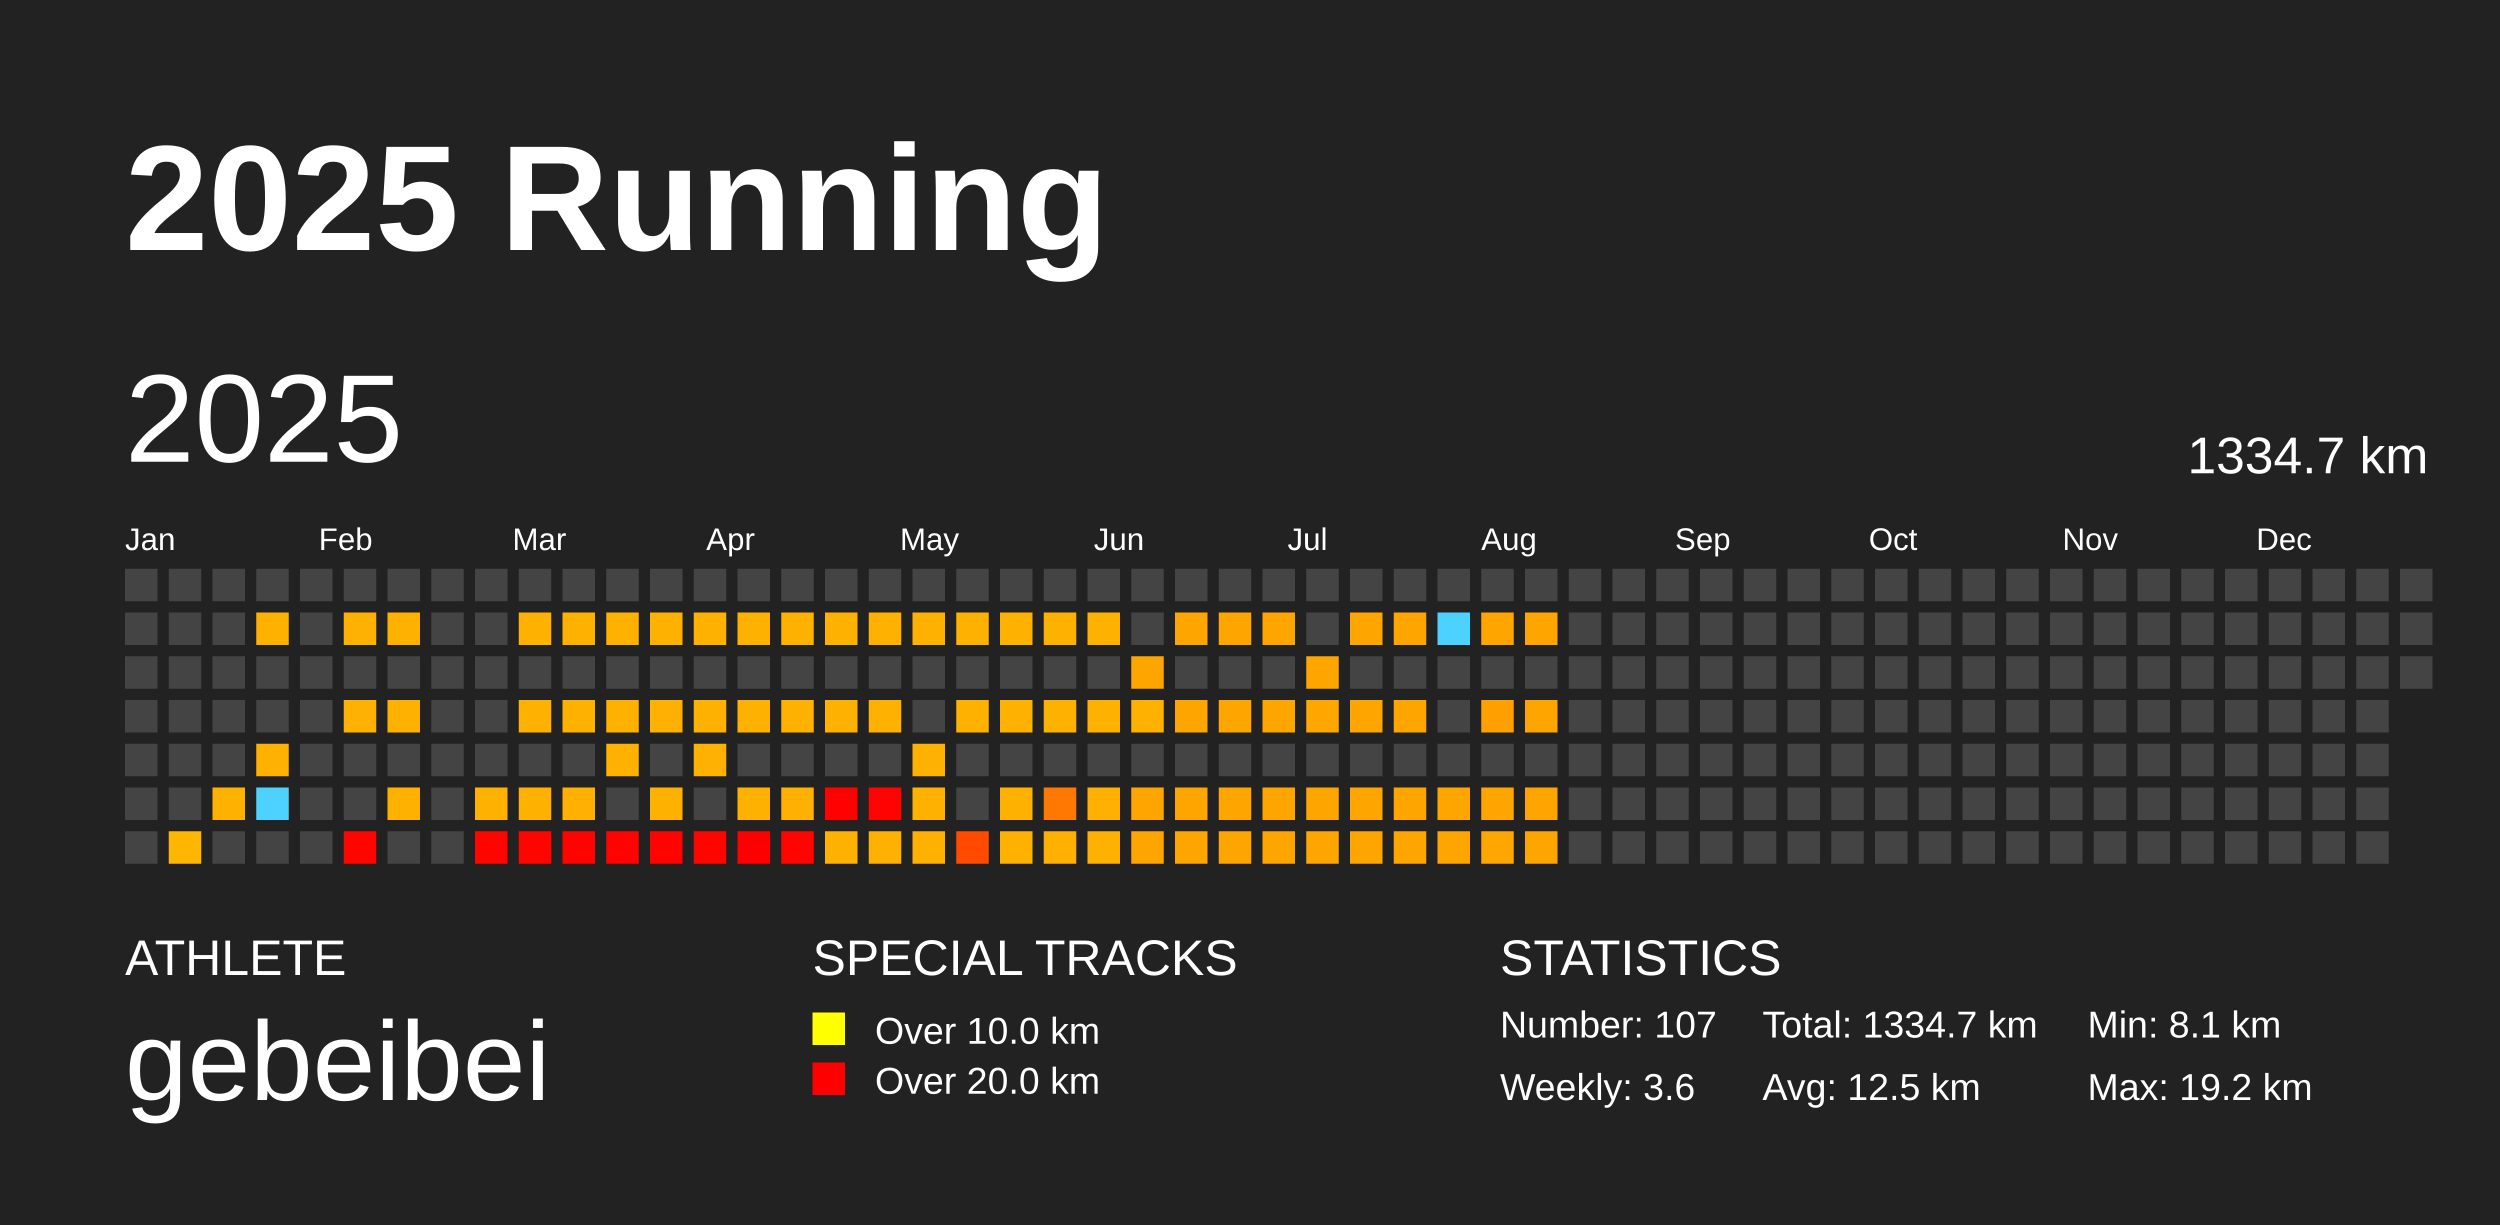
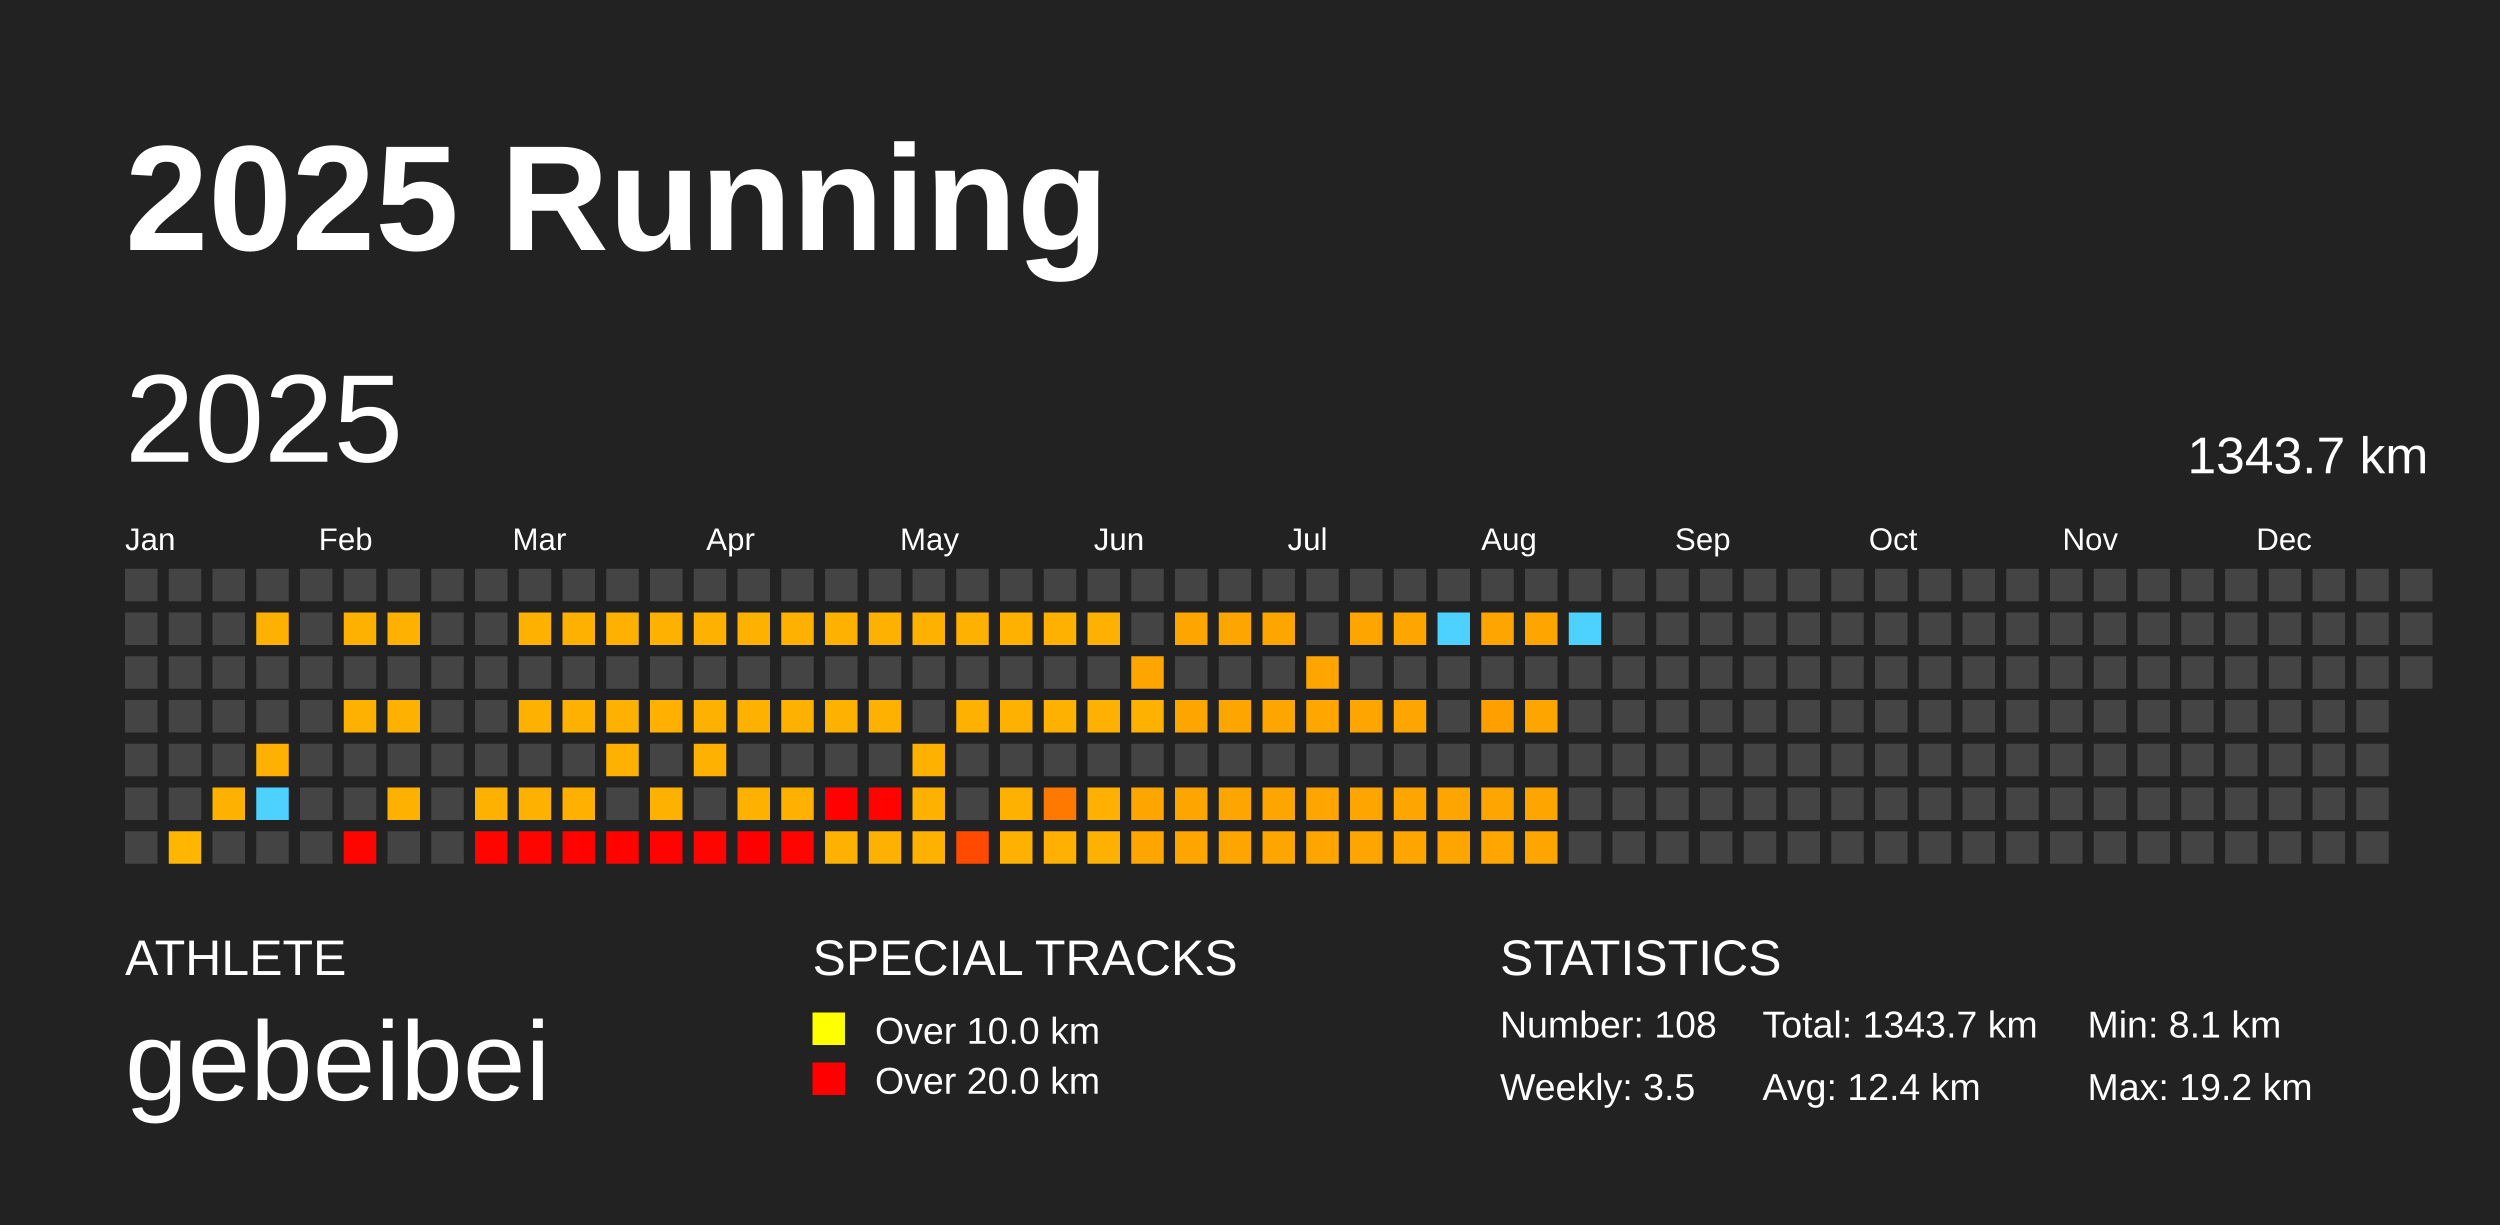
<svg xmlns="http://www.w3.org/2000/svg" baseProfile="full" height="98mm" version="1.1" viewBox="0,0,200,98" width="200mm">
  <defs />
  <rect fill="#222222" height="98" width="200" x="0" y="0" />
  <text fill="#FFFFFF" style="font-size:12px; font-family:Arial; font-weight:bold;" x="10" y="20">2025 Running</text>
  <text fill="#FFFFFF" style="font-size:4px; font-family:Arial" x="10" y="78">ATHLETE</text>
  <text fill="#FFFFFF" style="font-size:9px; font-family:Arial" x="10" y="88">gebeibei</text>
  <text fill="#FFFFFF" style="font-size:4px; font-family:Arial" x="65" y="78">SPECIAL TRACKS</text>
  <rect fill="yellow" height="2.6" width="2.6" x="65" y="81" />
  <text fill="#FFFFFF" style="font-size:3px; font-family:Arial" x="70" y="83.5">Over 10.0 km</text>
  <rect fill="red" height="2.6" width="2.6" x="65" y="85" />
  <text fill="#FFFFFF" style="font-size:3px; font-family:Arial" x="70" y="87.5">Over 20.0 km</text>
  <text fill="#FFFFFF" style="font-size:4px; font-family:Arial" x="120" y="78">STATISTICS</text>
-   <text fill="#FFFFFF" style="font-size:3px; font-family:Arial" x="120" y="83">Number: 107</text>
-   <text fill="#FFFFFF" style="font-size:3px; font-family:Arial" x="120" y="88">Weekly: 3.6</text>
-   <text fill="#FFFFFF" style="font-size:3px; font-family:Arial" x="141" y="83">Total: 1334.7 km</text>
-   <text fill="#FFFFFF" style="font-size:3px; font-family:Arial" x="141" y="88">Avg: 12.5 km</text>
+   <text fill="#FFFFFF" style="font-size:3px; font-family:Arial" x="120" y="83">Number: 108</text>
+   <text fill="#FFFFFF" style="font-size:3px; font-family:Arial" x="120" y="88">Weekly: 3.5</text>
+   <text fill="#FFFFFF" style="font-size:3px; font-family:Arial" x="141" y="83">Total: 1343.7 km</text>
+   <text fill="#FFFFFF" style="font-size:3px; font-family:Arial" x="141" y="88">Avg: 12.4 km</text>
  <text fill="#FFFFFF" style="font-size:3px; font-family:Arial" x="167" y="83">Min: 8.1 km</text>
  <text fill="#FFFFFF" style="font-size:3px; font-family:Arial" x="167" y="88">Max: 19.2 km</text>
  <text dominant-baseline="hanging" fill="#FFFFFF" style="font-size:10.0px; font-family:Arial;" x="10" y="30">2025</text>
-   <text dominant-baseline="hanging" fill="#FFFFFF" style="font-size:4.125px; font-family:Arial;" x="175" y="35">1334.7 km</text>
+   <text dominant-baseline="hanging" fill="#FFFFFF" style="font-size:4.125px; font-family:Arial;" x="175" y="35">1343.7 km</text>
  <text fill="#FFFFFF" style="font-size:2.5px; font-family:Arial" x="10.0" y="44">Jan</text>
  <text fill="#FFFFFF" style="font-size:2.5px; font-family:Arial" x="25.5" y="44">Feb</text>
  <text fill="#FFFFFF" style="font-size:2.5px; font-family:Arial" x="41.0" y="44">Mar</text>
  <text fill="#FFFFFF" style="font-size:2.5px; font-family:Arial" x="56.5" y="44">Apr</text>
  <text fill="#FFFFFF" style="font-size:2.5px; font-family:Arial" x="72.0" y="44">May</text>
  <text fill="#FFFFFF" style="font-size:2.5px; font-family:Arial" x="87.5" y="44">Jun</text>
  <text fill="#FFFFFF" style="font-size:2.5px; font-family:Arial" x="103.0" y="44">Jul</text>
  <text fill="#FFFFFF" style="font-size:2.5px; font-family:Arial" x="118.5" y="44">Aug</text>
  <text fill="#FFFFFF" style="font-size:2.5px; font-family:Arial" x="134.0" y="44">Sep</text>
  <text fill="#FFFFFF" style="font-size:2.5px; font-family:Arial" x="149.5" y="44">Oct</text>
  <text fill="#FFFFFF" style="font-size:2.5px; font-family:Arial" x="165.0" y="44">Nov</text>
  <text fill="#FFFFFF" style="font-size:2.5px; font-family:Arial" x="180.5" y="44">Dec</text>
  <rect fill="#444444" height="2.6" width="2.6" x="10.0" y="45.5" />
  <rect fill="#444444" height="2.6" width="2.6" x="10.0" y="49.0" />
  <rect fill="#444444" height="2.6" width="2.6" x="10.0" y="52.5" />
  <rect fill="#444444" height="2.6" width="2.6" x="10.0" y="56.0" />
  <rect fill="#444444" height="2.6" width="2.6" x="10.0" y="59.5" />
  <rect fill="#444444" height="2.6" width="2.6" x="10.0" y="63.0" />
  <rect fill="#444444" height="2.6" width="2.6" x="10.0" y="66.5" />
  <rect fill="#444444" height="2.6" width="2.6" x="13.5" y="45.5" />
  <rect fill="#444444" height="2.6" width="2.6" x="13.5" y="49.0" />
  <rect fill="#444444" height="2.6" width="2.6" x="13.5" y="52.5" />
  <rect fill="#444444" height="2.6" width="2.6" x="13.5" y="56.0" />
  <rect fill="#444444" height="2.6" width="2.6" x="13.5" y="59.5" />
  <rect fill="#444444" height="2.6" width="2.6" x="13.5" y="63.0" />
  <rect fill="#ffb600" height="2.6" width="2.6" x="13.5" y="66.5" />
  <rect fill="#444444" height="2.6" width="2.6" x="17.0" y="45.5" />
  <rect fill="#444444" height="2.6" width="2.6" x="17.0" y="49.0" />
  <rect fill="#444444" height="2.6" width="2.6" x="17.0" y="52.5" />
  <rect fill="#444444" height="2.6" width="2.6" x="17.0" y="56.0" />
  <rect fill="#444444" height="2.6" width="2.6" x="17.0" y="59.5" />
  <rect fill="#ffb100" height="2.6" width="2.6" x="17.0" y="63.0" />
  <rect fill="#444444" height="2.6" width="2.6" x="17.0" y="66.5" />
  <rect fill="#444444" height="2.6" width="2.6" x="20.5" y="45.5" />
  <rect fill="#ffb100" height="2.6" width="2.6" x="20.5" y="49.0" />
  <rect fill="#444444" height="2.6" width="2.6" x="20.5" y="52.5" />
  <rect fill="#444444" height="2.6" width="2.6" x="20.5" y="56.0" />
  <rect fill="#ffb100" height="2.6" width="2.6" x="20.5" y="59.5" />
  <rect fill="#4dd2ff" height="2.6" width="2.6" x="20.5" y="63.0" />
  <rect fill="#444444" height="2.6" width="2.6" x="20.5" y="66.5" />
  <rect fill="#444444" height="2.6" width="2.6" x="24.0" y="45.5" />
  <rect fill="#444444" height="2.6" width="2.6" x="24.0" y="49.0" />
  <rect fill="#444444" height="2.6" width="2.6" x="24.0" y="52.5" />
  <rect fill="#444444" height="2.6" width="2.6" x="24.0" y="56.0" />
  <rect fill="#444444" height="2.6" width="2.6" x="24.0" y="59.5" />
  <rect fill="#444444" height="2.6" width="2.6" x="24.0" y="63.0" />
  <rect fill="#444444" height="2.6" width="2.6" x="24.0" y="66.5" />
  <rect fill="#444444" height="2.6" width="2.6" x="27.5" y="45.5" />
  <rect fill="#ffb100" height="2.6" width="2.6" x="27.5" y="49.0" />
  <rect fill="#444444" height="2.6" width="2.6" x="27.5" y="52.5" />
  <rect fill="#ffb100" height="2.6" width="2.6" x="27.5" y="56.0" />
  <rect fill="#444444" height="2.6" width="2.6" x="27.5" y="59.5" />
  <rect fill="#444444" height="2.6" width="2.6" x="27.5" y="63.0" />
  <rect fill="#ff0500" height="2.6" width="2.6" x="27.5" y="66.5" />
  <rect fill="#444444" height="2.6" width="2.6" x="31.0" y="45.5" />
  <rect fill="#ffb100" height="2.6" width="2.6" x="31.0" y="49.0" />
  <rect fill="#444444" height="2.6" width="2.6" x="31.0" y="52.5" />
  <rect fill="#ffb100" height="2.6" width="2.6" x="31.0" y="56.0" />
  <rect fill="#444444" height="2.6" width="2.6" x="31.0" y="59.5" />
  <rect fill="#ffb100" height="2.6" width="2.6" x="31.0" y="63.0" />
  <rect fill="#444444" height="2.6" width="2.6" x="31.0" y="66.5" />
  <rect fill="#444444" height="2.6" width="2.6" x="34.5" y="45.5" />
  <rect fill="#444444" height="2.6" width="2.6" x="34.5" y="49.0" />
  <rect fill="#444444" height="2.6" width="2.6" x="34.5" y="52.5" />
  <rect fill="#444444" height="2.6" width="2.6" x="34.5" y="56.0" />
  <rect fill="#444444" height="2.6" width="2.6" x="34.5" y="59.5" />
  <rect fill="#444444" height="2.6" width="2.6" x="34.5" y="63.0" />
  <rect fill="#444444" height="2.6" width="2.6" x="34.5" y="66.5" />
  <rect fill="#444444" height="2.6" width="2.6" x="38.0" y="45.5" />
  <rect fill="#444444" height="2.6" width="2.6" x="38.0" y="49.0" />
  <rect fill="#444444" height="2.6" width="2.6" x="38.0" y="52.5" />
  <rect fill="#444444" height="2.6" width="2.6" x="38.0" y="56.0" />
  <rect fill="#444444" height="2.6" width="2.6" x="38.0" y="59.5" />
  <rect fill="#ffb100" height="2.6" width="2.6" x="38.0" y="63.0" />
  <rect fill="#ff0500" height="2.6" width="2.6" x="38.0" y="66.5" />
  <rect fill="#444444" height="2.6" width="2.6" x="41.5" y="45.5" />
  <rect fill="#ffb100" height="2.6" width="2.6" x="41.5" y="49.0" />
  <rect fill="#444444" height="2.6" width="2.6" x="41.5" y="52.5" />
  <rect fill="#ffb100" height="2.6" width="2.6" x="41.5" y="56.0" />
  <rect fill="#444444" height="2.6" width="2.6" x="41.5" y="59.5" />
  <rect fill="#ffb100" height="2.6" width="2.6" x="41.5" y="63.0" />
  <rect fill="#ff0500" height="2.6" width="2.6" x="41.5" y="66.5" />
  <rect fill="#444444" height="2.6" width="2.6" x="45.0" y="45.5" />
  <rect fill="#ffb100" height="2.6" width="2.6" x="45.0" y="49.0" />
  <rect fill="#444444" height="2.6" width="2.6" x="45.0" y="52.5" />
  <rect fill="#ffb100" height="2.6" width="2.6" x="45.0" y="56.0" />
  <rect fill="#444444" height="2.6" width="2.6" x="45.0" y="59.5" />
  <rect fill="#ffb000" height="2.6" width="2.6" x="45.0" y="63.0" />
  <rect fill="#ff0300" height="2.6" width="2.6" x="45.0" y="66.5" />
  <rect fill="#444444" height="2.6" width="2.6" x="48.5" y="45.5" />
  <rect fill="#ffb100" height="2.6" width="2.6" x="48.5" y="49.0" />
  <rect fill="#444444" height="2.6" width="2.6" x="48.5" y="52.5" />
  <rect fill="#ffb100" height="2.6" width="2.6" x="48.5" y="56.0" />
  <rect fill="#ffb100" height="2.6" width="2.6" x="48.5" y="59.5" />
  <rect fill="#444444" height="2.6" width="2.6" x="48.5" y="63.0" />
  <rect fill="#ff0300" height="2.6" width="2.6" x="48.5" y="66.5" />
  <rect fill="#444444" height="2.6" width="2.6" x="52.0" y="45.5" />
  <rect fill="#ffb100" height="2.6" width="2.6" x="52.0" y="49.0" />
  <rect fill="#444444" height="2.6" width="2.6" x="52.0" y="52.5" />
  <rect fill="#ffb000" height="2.6" width="2.6" x="52.0" y="56.0" />
  <rect fill="#444444" height="2.6" width="2.6" x="52.0" y="59.5" />
  <rect fill="#ffb100" height="2.6" width="2.6" x="52.0" y="63.0" />
  <rect fill="#ff0300" height="2.6" width="2.6" x="52.0" y="66.5" />
  <rect fill="#444444" height="2.6" width="2.6" x="55.5" y="45.5" />
  <rect fill="#ffb100" height="2.6" width="2.6" x="55.5" y="49.0" />
  <rect fill="#444444" height="2.6" width="2.6" x="55.5" y="52.5" />
  <rect fill="#ffb100" height="2.6" width="2.6" x="55.5" y="56.0" />
  <rect fill="#ffb100" height="2.6" width="2.6" x="55.5" y="59.5" />
  <rect fill="#444444" height="2.6" width="2.6" x="55.5" y="63.0" />
  <rect fill="#ff0500" height="2.6" width="2.6" x="55.5" y="66.5" />
  <rect fill="#444444" height="2.6" width="2.6" x="59.0" y="45.5" />
  <rect fill="#ffb100" height="2.6" width="2.6" x="59.0" y="49.0" />
  <rect fill="#444444" height="2.6" width="2.6" x="59.0" y="52.5" />
  <rect fill="#ffb100" height="2.6" width="2.6" x="59.0" y="56.0" />
  <rect fill="#444444" height="2.6" width="2.6" x="59.0" y="59.5" />
  <rect fill="#ffb100" height="2.6" width="2.6" x="59.0" y="63.0" />
  <rect fill="#ff0000" height="2.6" width="2.6" x="59.0" y="66.5" />
  <rect fill="#444444" height="2.6" width="2.6" x="62.5" y="45.5" />
  <rect fill="#ffb100" height="2.6" width="2.6" x="62.5" y="49.0" />
  <rect fill="#444444" height="2.6" width="2.6" x="62.5" y="52.5" />
  <rect fill="#ffb100" height="2.6" width="2.6" x="62.5" y="56.0" />
  <rect fill="#444444" height="2.6" width="2.6" x="62.5" y="59.5" />
  <rect fill="#ffb000" height="2.6" width="2.6" x="62.5" y="63.0" />
  <rect fill="#ff0400" height="2.6" width="2.6" x="62.5" y="66.5" />
  <rect fill="#444444" height="2.6" width="2.6" x="66.0" y="45.5" />
  <rect fill="#ffb100" height="2.6" width="2.6" x="66.0" y="49.0" />
  <rect fill="#444444" height="2.6" width="2.6" x="66.0" y="52.5" />
  <rect fill="#ffb100" height="2.6" width="2.6" x="66.0" y="56.0" />
  <rect fill="#444444" height="2.6" width="2.6" x="66.0" y="59.5" />
  <rect fill="#ff0200" height="2.6" width="2.6" x="66.0" y="63.0" />
  <rect fill="#ffb100" height="2.6" width="2.6" x="66.0" y="66.5" />
  <rect fill="#444444" height="2.6" width="2.6" x="69.5" y="45.5" />
  <rect fill="#ffb100" height="2.6" width="2.6" x="69.5" y="49.0" />
  <rect fill="#444444" height="2.6" width="2.6" x="69.5" y="52.5" />
  <rect fill="#ffb100" height="2.6" width="2.6" x="69.5" y="56.0" />
  <rect fill="#444444" height="2.6" width="2.6" x="69.5" y="59.5" />
  <rect fill="#ff0300" height="2.6" width="2.6" x="69.5" y="63.0" />
  <rect fill="#ffb100" height="2.6" width="2.6" x="69.5" y="66.5" />
  <rect fill="#444444" height="2.6" width="2.6" x="73.0" y="45.5" />
  <rect fill="#ffb100" height="2.6" width="2.6" x="73.0" y="49.0" />
  <rect fill="#444444" height="2.6" width="2.6" x="73.0" y="52.5" />
  <rect fill="#444444" height="2.6" width="2.6" x="73.0" y="56.0" />
  <rect fill="#ffb100" height="2.6" width="2.6" x="73.0" y="59.5" />
  <rect fill="#ffb100" height="2.6" width="2.6" x="73.0" y="63.0" />
  <rect fill="#ffb100" height="2.6" width="2.6" x="73.0" y="66.5" />
  <rect fill="#444444" height="2.6" width="2.6" x="76.5" y="45.5" />
  <rect fill="#ffb100" height="2.6" width="2.6" x="76.5" y="49.0" />
  <rect fill="#444444" height="2.6" width="2.6" x="76.5" y="52.5" />
  <rect fill="#ffb100" height="2.6" width="2.6" x="76.5" y="56.0" />
  <rect fill="#444444" height="2.6" width="2.6" x="76.5" y="59.5" />
  <rect fill="#444444" height="2.6" width="2.6" x="76.5" y="63.0" />
  <rect fill="#ff4a00" height="2.6" width="2.6" x="76.5" y="66.5" />
  <rect fill="#444444" height="2.6" width="2.6" x="80.0" y="45.5" />
  <rect fill="#ffb100" height="2.6" width="2.6" x="80.0" y="49.0" />
  <rect fill="#444444" height="2.6" width="2.6" x="80.0" y="52.5" />
  <rect fill="#ffb100" height="2.6" width="2.6" x="80.0" y="56.0" />
  <rect fill="#444444" height="2.6" width="2.6" x="80.0" y="59.5" />
  <rect fill="#ffb100" height="2.6" width="2.6" x="80.0" y="63.0" />
  <rect fill="#ffb100" height="2.6" width="2.6" x="80.0" y="66.5" />
  <rect fill="#444444" height="2.6" width="2.6" x="83.5" y="45.5" />
  <rect fill="#ffb100" height="2.6" width="2.6" x="83.5" y="49.0" />
  <rect fill="#444444" height="2.6" width="2.6" x="83.5" y="52.5" />
  <rect fill="#ffb100" height="2.6" width="2.6" x="83.5" y="56.0" />
  <rect fill="#444444" height="2.6" width="2.6" x="83.5" y="59.5" />
  <rect fill="#ff7800" height="2.6" width="2.6" x="83.5" y="63.0" />
  <rect fill="#ffb000" height="2.6" width="2.6" x="83.5" y="66.5" />
  <rect fill="#444444" height="2.6" width="2.6" x="87.0" y="45.5" />
  <rect fill="#ffb100" height="2.6" width="2.6" x="87.0" y="49.0" />
  <rect fill="#444444" height="2.6" width="2.6" x="87.0" y="52.5" />
  <rect fill="#ffb100" height="2.6" width="2.6" x="87.0" y="56.0" />
  <rect fill="#444444" height="2.6" width="2.6" x="87.0" y="59.5" />
  <rect fill="#ffb000" height="2.6" width="2.6" x="87.0" y="63.0" />
  <rect fill="#ffb100" height="2.6" width="2.6" x="87.0" y="66.5" />
  <rect fill="#444444" height="2.6" width="2.6" x="90.5" y="45.5" />
  <rect fill="#444444" height="2.6" width="2.6" x="90.5" y="49.0" />
  <rect fill="#ffa500" height="2.6" width="2.6" x="90.5" y="52.5" />
  <rect fill="#ffb100" height="2.6" width="2.6" x="90.5" y="56.0" />
  <rect fill="#444444" height="2.6" width="2.6" x="90.5" y="59.5" />
  <rect fill="#ffa500" height="2.6" width="2.6" x="90.5" y="63.0" />
  <rect fill="#ffa500" height="2.6" width="2.6" x="90.5" y="66.5" />
  <rect fill="#444444" height="2.6" width="2.6" x="94.0" y="45.5" />
  <rect fill="#ffa500" height="2.6" width="2.6" x="94.0" y="49.0" />
  <rect fill="#444444" height="2.6" width="2.6" x="94.0" y="52.5" />
  <rect fill="#ffa500" height="2.6" width="2.6" x="94.0" y="56.0" />
  <rect fill="#444444" height="2.6" width="2.6" x="94.0" y="59.5" />
  <rect fill="#ffa500" height="2.6" width="2.6" x="94.0" y="63.0" />
  <rect fill="#ffa500" height="2.6" width="2.6" x="94.0" y="66.5" />
  <rect fill="#444444" height="2.6" width="2.6" x="97.5" y="45.5" />
  <rect fill="#ffa500" height="2.6" width="2.6" x="97.5" y="49.0" />
  <rect fill="#444444" height="2.6" width="2.6" x="97.5" y="52.5" />
  <rect fill="#ffa500" height="2.6" width="2.6" x="97.5" y="56.0" />
  <rect fill="#444444" height="2.6" width="2.6" x="97.5" y="59.5" />
  <rect fill="#ffa500" height="2.6" width="2.6" x="97.5" y="63.0" />
  <rect fill="#ffa500" height="2.6" width="2.6" x="97.5" y="66.5" />
  <rect fill="#444444" height="2.6" width="2.6" x="101.0" y="45.5" />
  <rect fill="#ffa500" height="2.6" width="2.6" x="101.0" y="49.0" />
  <rect fill="#444444" height="2.6" width="2.6" x="101.0" y="52.5" />
  <rect fill="#ffa500" height="2.6" width="2.6" x="101.0" y="56.0" />
  <rect fill="#444444" height="2.6" width="2.6" x="101.0" y="59.5" />
  <rect fill="#ffa500" height="2.6" width="2.6" x="101.0" y="63.0" />
  <rect fill="#ffa500" height="2.6" width="2.6" x="101.0" y="66.5" />
  <rect fill="#444444" height="2.6" width="2.6" x="104.5" y="45.5" />
  <rect fill="#444444" height="2.6" width="2.6" x="104.5" y="49.0" />
  <rect fill="#ffa500" height="2.6" width="2.6" x="104.5" y="52.5" />
  <rect fill="#ffa600" height="2.6" width="2.6" x="104.5" y="56.0" />
  <rect fill="#444444" height="2.6" width="2.6" x="104.5" y="59.5" />
  <rect fill="#ffa500" height="2.6" width="2.6" x="104.5" y="63.0" />
  <rect fill="#ffa500" height="2.6" width="2.6" x="104.5" y="66.5" />
  <rect fill="#444444" height="2.6" width="2.6" x="108.0" y="45.5" />
  <rect fill="#ffa500" height="2.6" width="2.6" x="108.0" y="49.0" />
  <rect fill="#444444" height="2.6" width="2.6" x="108.0" y="52.5" />
  <rect fill="#ffa500" height="2.6" width="2.6" x="108.0" y="56.0" />
  <rect fill="#444444" height="2.6" width="2.6" x="108.0" y="59.5" />
  <rect fill="#ffa500" height="2.6" width="2.6" x="108.0" y="63.0" />
  <rect fill="#ffa500" height="2.6" width="2.6" x="108.0" y="66.5" />
  <rect fill="#444444" height="2.6" width="2.6" x="111.5" y="45.5" />
  <rect fill="#ffa500" height="2.6" width="2.6" x="111.5" y="49.0" />
  <rect fill="#444444" height="2.6" width="2.6" x="111.5" y="52.5" />
  <rect fill="#ffa500" height="2.6" width="2.6" x="111.5" y="56.0" />
  <rect fill="#444444" height="2.6" width="2.6" x="111.5" y="59.5" />
  <rect fill="#ffa500" height="2.6" width="2.6" x="111.5" y="63.0" />
  <rect fill="#ffa500" height="2.6" width="2.6" x="111.5" y="66.5" />
  <rect fill="#444444" height="2.6" width="2.6" x="115.0" y="45.5" />
  <rect fill="#4dd2ff" height="2.6" width="2.6" x="115.0" y="49.0" />
  <rect fill="#444444" height="2.6" width="2.6" x="115.0" y="52.5" />
  <rect fill="#444444" height="2.6" width="2.6" x="115.0" y="56.0" />
  <rect fill="#444444" height="2.6" width="2.6" x="115.0" y="59.5" />
  <rect fill="#ffa500" height="2.6" width="2.6" x="115.0" y="63.0" />
  <rect fill="#ffa500" height="2.6" width="2.6" x="115.0" y="66.5" />
  <rect fill="#444444" height="2.6" width="2.6" x="118.5" y="45.5" />
  <rect fill="#ffa500" height="2.6" width="2.6" x="118.5" y="49.0" />
  <rect fill="#444444" height="2.6" width="2.6" x="118.5" y="52.5" />
  <rect fill="#ffa000" height="2.6" width="2.6" x="118.5" y="56.0" />
  <rect fill="#444444" height="2.6" width="2.6" x="118.5" y="59.5" />
  <rect fill="#ffa500" height="2.6" width="2.6" x="118.5" y="63.0" />
  <rect fill="#ffa600" height="2.6" width="2.6" x="118.5" y="66.5" />
  <rect fill="#444444" height="2.6" width="2.6" x="122.0" y="45.5" />
  <rect fill="#ffa500" height="2.6" width="2.6" x="122.0" y="49.0" />
  <rect fill="#444444" height="2.6" width="2.6" x="122.0" y="52.5" />
  <rect fill="#ffa500" height="2.6" width="2.6" x="122.0" y="56.0" />
  <rect fill="#444444" height="2.6" width="2.6" x="122.0" y="59.5" />
  <rect fill="#ffa500" height="2.6" width="2.6" x="122.0" y="63.0" />
  <rect fill="#ffa500" height="2.6" width="2.6" x="122.0" y="66.5" />
  <rect fill="#444444" height="2.6" width="2.6" x="125.5" y="45.5" />
-   <rect fill="#444444" height="2.6" width="2.6" x="125.5" y="49.0" />
+   <rect fill="#4dd2ff" height="2.6" width="2.6" x="125.5" y="49.0" />
  <rect fill="#444444" height="2.6" width="2.6" x="125.5" y="52.5" />
  <rect fill="#444444" height="2.6" width="2.6" x="125.5" y="56.0" />
  <rect fill="#444444" height="2.6" width="2.6" x="125.5" y="59.5" />
  <rect fill="#444444" height="2.6" width="2.6" x="125.5" y="63.0" />
  <rect fill="#444444" height="2.6" width="2.6" x="125.5" y="66.5" />
  <rect fill="#444444" height="2.6" width="2.6" x="129.0" y="45.5" />
  <rect fill="#444444" height="2.6" width="2.6" x="129.0" y="49.0" />
  <rect fill="#444444" height="2.6" width="2.6" x="129.0" y="52.5" />
  <rect fill="#444444" height="2.6" width="2.6" x="129.0" y="56.0" />
  <rect fill="#444444" height="2.6" width="2.6" x="129.0" y="59.5" />
  <rect fill="#444444" height="2.6" width="2.6" x="129.0" y="63.0" />
  <rect fill="#444444" height="2.6" width="2.6" x="129.0" y="66.5" />
  <rect fill="#444444" height="2.6" width="2.6" x="132.5" y="45.5" />
  <rect fill="#444444" height="2.6" width="2.6" x="132.5" y="49.0" />
  <rect fill="#444444" height="2.6" width="2.6" x="132.5" y="52.5" />
  <rect fill="#444444" height="2.6" width="2.6" x="132.5" y="56.0" />
  <rect fill="#444444" height="2.6" width="2.6" x="132.5" y="59.5" />
  <rect fill="#444444" height="2.6" width="2.6" x="132.5" y="63.0" />
  <rect fill="#444444" height="2.6" width="2.6" x="132.5" y="66.5" />
  <rect fill="#444444" height="2.6" width="2.6" x="136.0" y="45.5" />
  <rect fill="#444444" height="2.6" width="2.6" x="136.0" y="49.0" />
  <rect fill="#444444" height="2.6" width="2.6" x="136.0" y="52.5" />
  <rect fill="#444444" height="2.6" width="2.6" x="136.0" y="56.0" />
  <rect fill="#444444" height="2.6" width="2.6" x="136.0" y="59.5" />
  <rect fill="#444444" height="2.6" width="2.6" x="136.0" y="63.0" />
  <rect fill="#444444" height="2.6" width="2.6" x="136.0" y="66.5" />
  <rect fill="#444444" height="2.6" width="2.6" x="139.5" y="45.5" />
  <rect fill="#444444" height="2.6" width="2.6" x="139.5" y="49.0" />
  <rect fill="#444444" height="2.6" width="2.6" x="139.5" y="52.5" />
  <rect fill="#444444" height="2.6" width="2.6" x="139.5" y="56.0" />
  <rect fill="#444444" height="2.6" width="2.6" x="139.5" y="59.5" />
  <rect fill="#444444" height="2.6" width="2.6" x="139.5" y="63.0" />
  <rect fill="#444444" height="2.6" width="2.6" x="139.5" y="66.5" />
  <rect fill="#444444" height="2.6" width="2.6" x="143.0" y="45.5" />
  <rect fill="#444444" height="2.6" width="2.6" x="143.0" y="49.0" />
  <rect fill="#444444" height="2.6" width="2.6" x="143.0" y="52.5" />
  <rect fill="#444444" height="2.6" width="2.6" x="143.0" y="56.0" />
  <rect fill="#444444" height="2.6" width="2.6" x="143.0" y="59.5" />
  <rect fill="#444444" height="2.6" width="2.6" x="143.0" y="63.0" />
  <rect fill="#444444" height="2.6" width="2.6" x="143.0" y="66.5" />
  <rect fill="#444444" height="2.6" width="2.6" x="146.5" y="45.5" />
  <rect fill="#444444" height="2.6" width="2.6" x="146.5" y="49.0" />
  <rect fill="#444444" height="2.6" width="2.6" x="146.5" y="52.5" />
  <rect fill="#444444" height="2.6" width="2.6" x="146.5" y="56.0" />
  <rect fill="#444444" height="2.6" width="2.6" x="146.5" y="59.5" />
  <rect fill="#444444" height="2.6" width="2.6" x="146.5" y="63.0" />
  <rect fill="#444444" height="2.6" width="2.6" x="146.5" y="66.5" />
  <rect fill="#444444" height="2.6" width="2.6" x="150.0" y="45.5" />
  <rect fill="#444444" height="2.6" width="2.6" x="150.0" y="49.0" />
  <rect fill="#444444" height="2.6" width="2.6" x="150.0" y="52.5" />
  <rect fill="#444444" height="2.6" width="2.6" x="150.0" y="56.0" />
  <rect fill="#444444" height="2.6" width="2.6" x="150.0" y="59.5" />
  <rect fill="#444444" height="2.6" width="2.6" x="150.0" y="63.0" />
  <rect fill="#444444" height="2.6" width="2.6" x="150.0" y="66.5" />
  <rect fill="#444444" height="2.6" width="2.6" x="153.5" y="45.5" />
  <rect fill="#444444" height="2.6" width="2.6" x="153.5" y="49.0" />
  <rect fill="#444444" height="2.6" width="2.6" x="153.5" y="52.5" />
  <rect fill="#444444" height="2.6" width="2.6" x="153.5" y="56.0" />
  <rect fill="#444444" height="2.6" width="2.6" x="153.5" y="59.5" />
  <rect fill="#444444" height="2.6" width="2.6" x="153.5" y="63.0" />
  <rect fill="#444444" height="2.6" width="2.6" x="153.5" y="66.5" />
  <rect fill="#444444" height="2.6" width="2.6" x="157.0" y="45.5" />
  <rect fill="#444444" height="2.6" width="2.6" x="157.0" y="49.0" />
  <rect fill="#444444" height="2.6" width="2.6" x="157.0" y="52.5" />
  <rect fill="#444444" height="2.6" width="2.6" x="157.0" y="56.0" />
  <rect fill="#444444" height="2.6" width="2.6" x="157.0" y="59.5" />
  <rect fill="#444444" height="2.6" width="2.6" x="157.0" y="63.0" />
  <rect fill="#444444" height="2.6" width="2.6" x="157.0" y="66.5" />
  <rect fill="#444444" height="2.6" width="2.6" x="160.5" y="45.5" />
  <rect fill="#444444" height="2.6" width="2.6" x="160.5" y="49.0" />
  <rect fill="#444444" height="2.6" width="2.6" x="160.5" y="52.5" />
  <rect fill="#444444" height="2.6" width="2.6" x="160.5" y="56.0" />
  <rect fill="#444444" height="2.6" width="2.6" x="160.5" y="59.5" />
  <rect fill="#444444" height="2.6" width="2.6" x="160.5" y="63.0" />
  <rect fill="#444444" height="2.6" width="2.6" x="160.5" y="66.5" />
  <rect fill="#444444" height="2.6" width="2.6" x="164.0" y="45.5" />
  <rect fill="#444444" height="2.6" width="2.6" x="164.0" y="49.0" />
  <rect fill="#444444" height="2.6" width="2.6" x="164.0" y="52.5" />
  <rect fill="#444444" height="2.6" width="2.6" x="164.0" y="56.0" />
  <rect fill="#444444" height="2.6" width="2.6" x="164.0" y="59.5" />
  <rect fill="#444444" height="2.6" width="2.6" x="164.0" y="63.0" />
  <rect fill="#444444" height="2.6" width="2.6" x="164.0" y="66.5" />
  <rect fill="#444444" height="2.6" width="2.6" x="167.5" y="45.5" />
  <rect fill="#444444" height="2.6" width="2.6" x="167.5" y="49.0" />
  <rect fill="#444444" height="2.6" width="2.6" x="167.5" y="52.5" />
  <rect fill="#444444" height="2.6" width="2.6" x="167.5" y="56.0" />
  <rect fill="#444444" height="2.6" width="2.6" x="167.5" y="59.5" />
  <rect fill="#444444" height="2.6" width="2.6" x="167.5" y="63.0" />
  <rect fill="#444444" height="2.6" width="2.6" x="167.5" y="66.5" />
  <rect fill="#444444" height="2.6" width="2.6" x="171.0" y="45.5" />
  <rect fill="#444444" height="2.6" width="2.6" x="171.0" y="49.0" />
  <rect fill="#444444" height="2.6" width="2.6" x="171.0" y="52.5" />
  <rect fill="#444444" height="2.6" width="2.6" x="171.0" y="56.0" />
  <rect fill="#444444" height="2.6" width="2.6" x="171.0" y="59.5" />
  <rect fill="#444444" height="2.6" width="2.6" x="171.0" y="63.0" />
  <rect fill="#444444" height="2.6" width="2.6" x="171.0" y="66.5" />
  <rect fill="#444444" height="2.6" width="2.6" x="174.5" y="45.5" />
  <rect fill="#444444" height="2.6" width="2.6" x="174.5" y="49.0" />
  <rect fill="#444444" height="2.6" width="2.6" x="174.5" y="52.5" />
  <rect fill="#444444" height="2.6" width="2.6" x="174.5" y="56.0" />
  <rect fill="#444444" height="2.6" width="2.6" x="174.5" y="59.5" />
  <rect fill="#444444" height="2.6" width="2.6" x="174.5" y="63.0" />
  <rect fill="#444444" height="2.6" width="2.6" x="174.5" y="66.5" />
  <rect fill="#444444" height="2.6" width="2.6" x="178.0" y="45.5" />
  <rect fill="#444444" height="2.6" width="2.6" x="178.0" y="49.0" />
  <rect fill="#444444" height="2.6" width="2.6" x="178.0" y="52.5" />
  <rect fill="#444444" height="2.6" width="2.6" x="178.0" y="56.0" />
  <rect fill="#444444" height="2.6" width="2.6" x="178.0" y="59.5" />
  <rect fill="#444444" height="2.6" width="2.6" x="178.0" y="63.0" />
  <rect fill="#444444" height="2.6" width="2.6" x="178.0" y="66.5" />
  <rect fill="#444444" height="2.6" width="2.6" x="181.5" y="45.5" />
  <rect fill="#444444" height="2.6" width="2.6" x="181.5" y="49.0" />
  <rect fill="#444444" height="2.6" width="2.6" x="181.5" y="52.5" />
  <rect fill="#444444" height="2.6" width="2.6" x="181.5" y="56.0" />
  <rect fill="#444444" height="2.6" width="2.6" x="181.5" y="59.5" />
  <rect fill="#444444" height="2.6" width="2.6" x="181.5" y="63.0" />
  <rect fill="#444444" height="2.6" width="2.6" x="181.5" y="66.5" />
  <rect fill="#444444" height="2.6" width="2.6" x="185.0" y="45.5" />
  <rect fill="#444444" height="2.6" width="2.6" x="185.0" y="49.0" />
  <rect fill="#444444" height="2.6" width="2.6" x="185.0" y="52.5" />
  <rect fill="#444444" height="2.6" width="2.6" x="185.0" y="56.0" />
  <rect fill="#444444" height="2.6" width="2.6" x="185.0" y="59.5" />
  <rect fill="#444444" height="2.6" width="2.6" x="185.0" y="63.0" />
  <rect fill="#444444" height="2.6" width="2.6" x="185.0" y="66.5" />
  <rect fill="#444444" height="2.6" width="2.6" x="188.5" y="45.5" />
  <rect fill="#444444" height="2.6" width="2.6" x="188.5" y="49.0" />
  <rect fill="#444444" height="2.6" width="2.6" x="188.5" y="52.5" />
  <rect fill="#444444" height="2.6" width="2.6" x="188.5" y="56.0" />
  <rect fill="#444444" height="2.6" width="2.6" x="188.5" y="59.5" />
  <rect fill="#444444" height="2.6" width="2.6" x="188.5" y="63.0" />
  <rect fill="#444444" height="2.6" width="2.6" x="188.5" y="66.5" />
  <rect fill="#444444" height="2.6" width="2.6" x="192.0" y="45.5" />
  <rect fill="#444444" height="2.6" width="2.6" x="192.0" y="49.0" />
  <rect fill="#444444" height="2.6" width="2.6" x="192.0" y="52.5" />
</svg>
